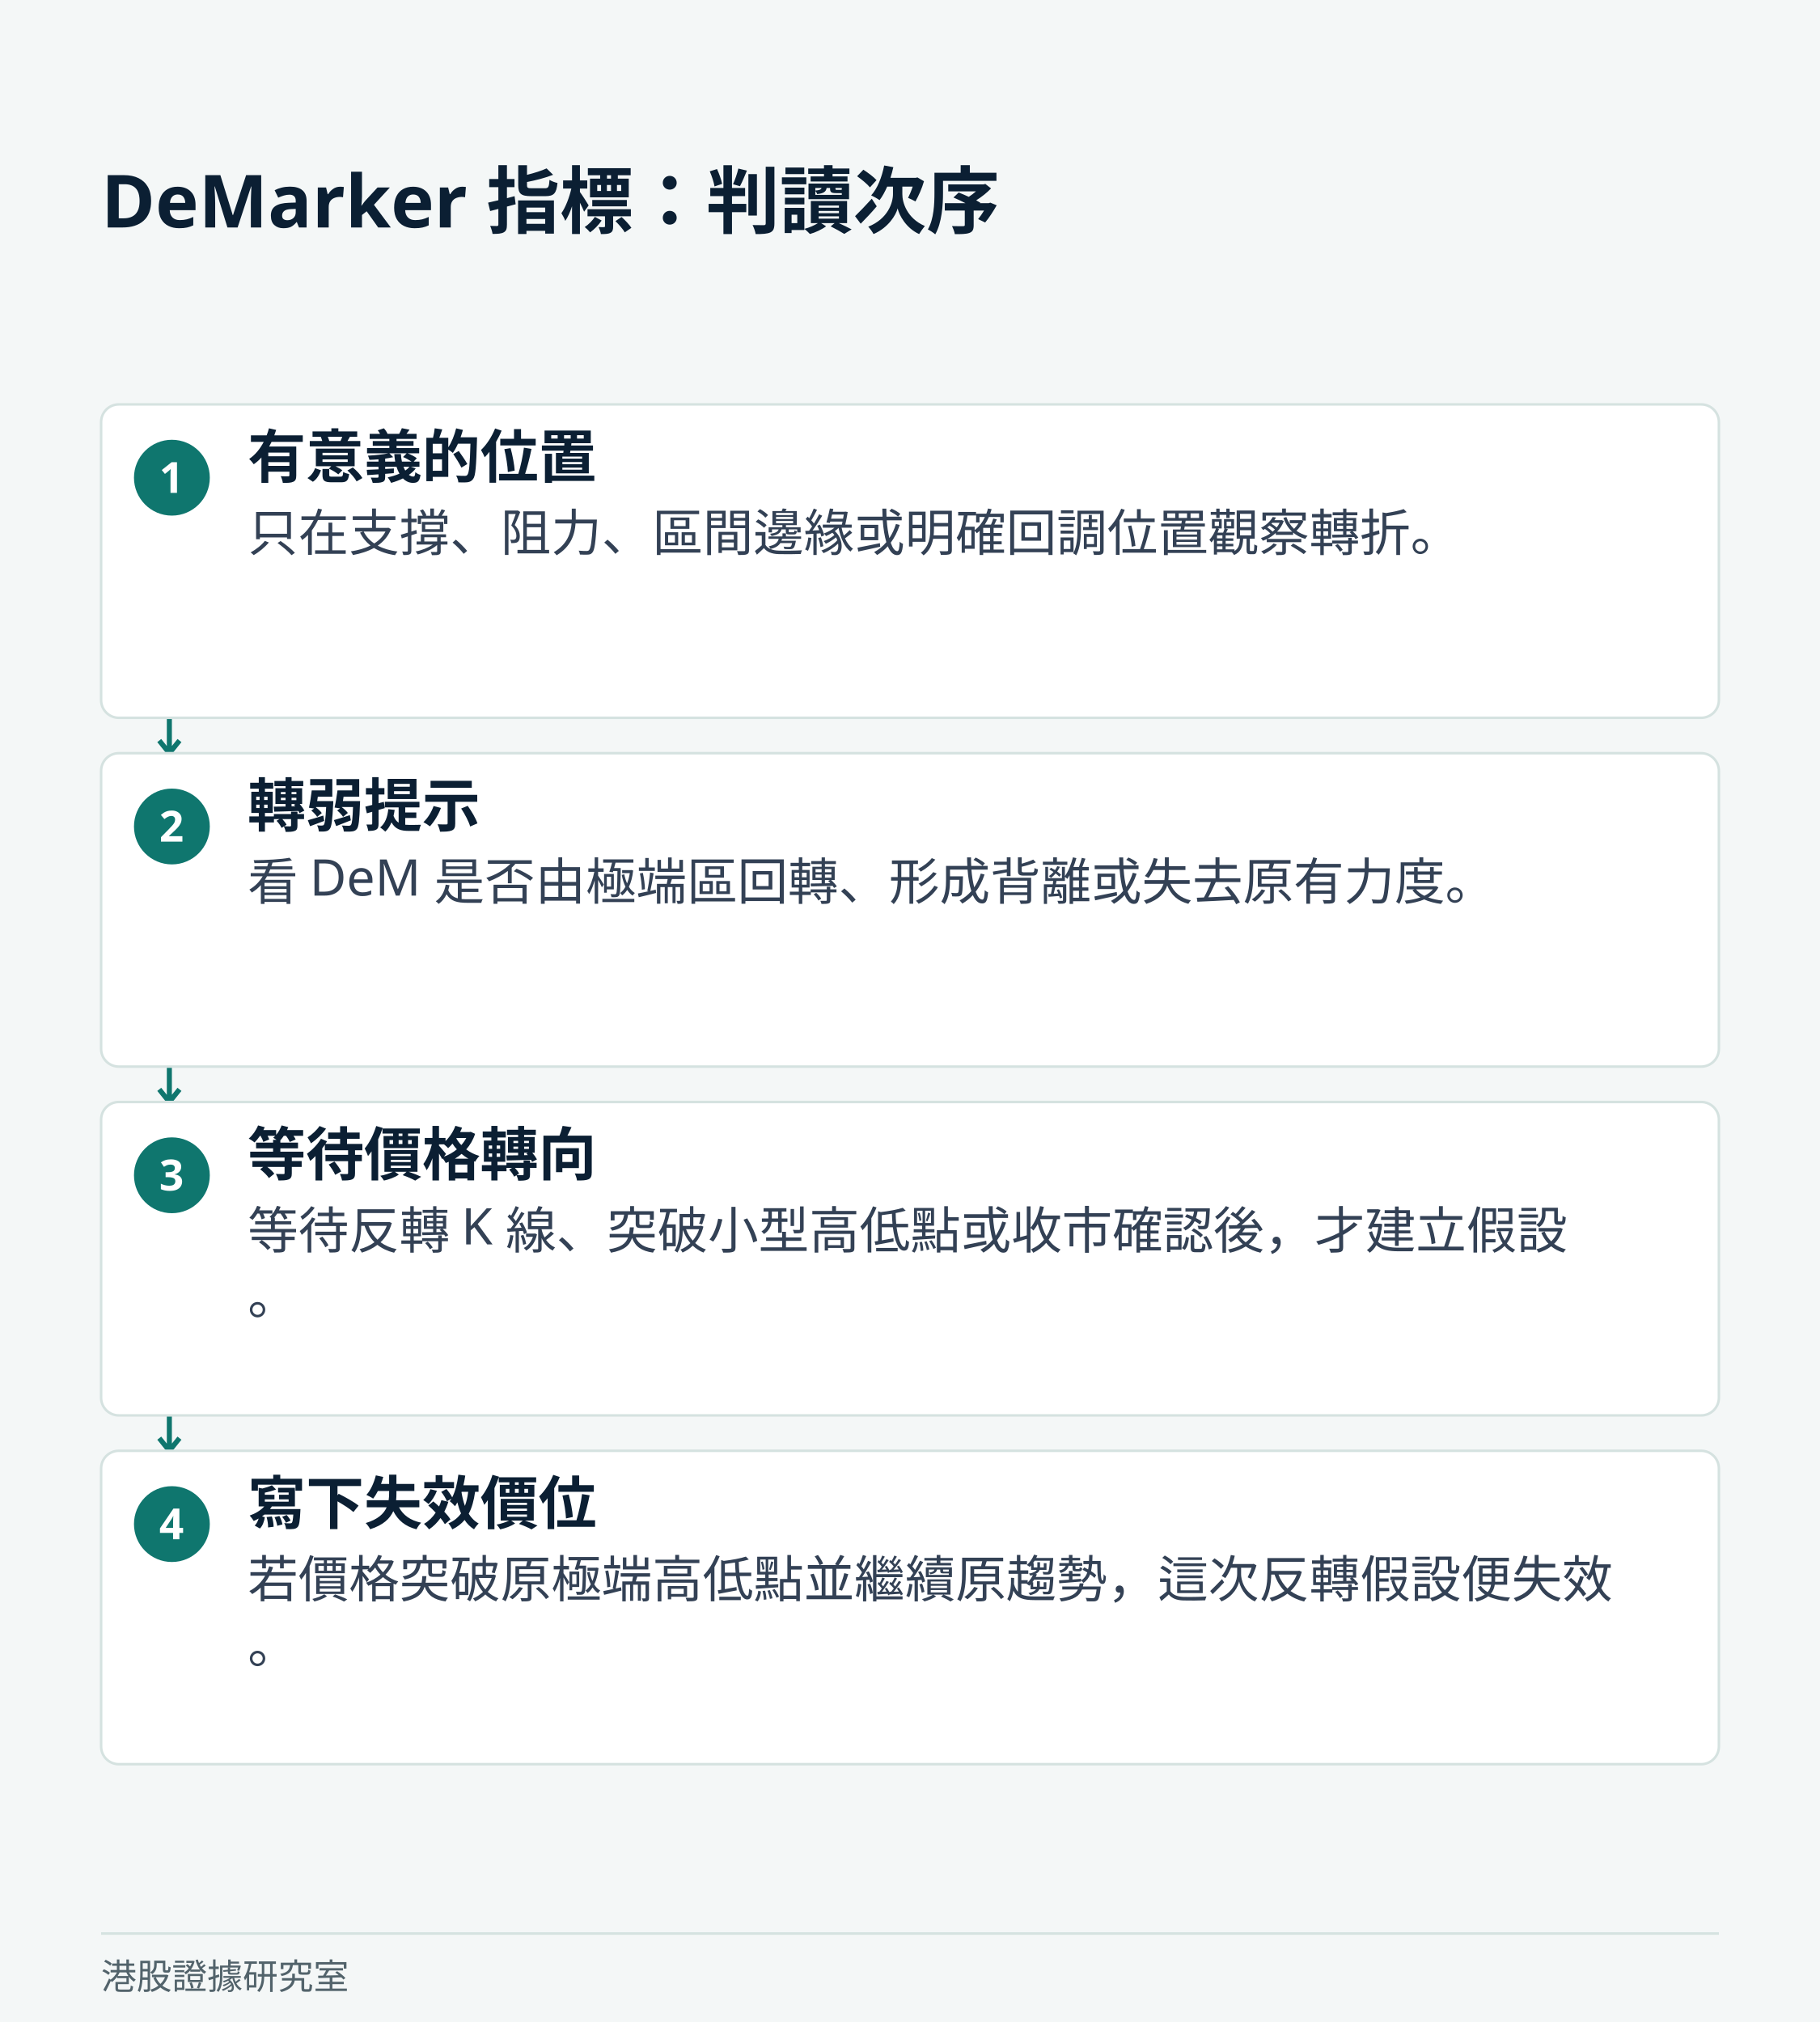
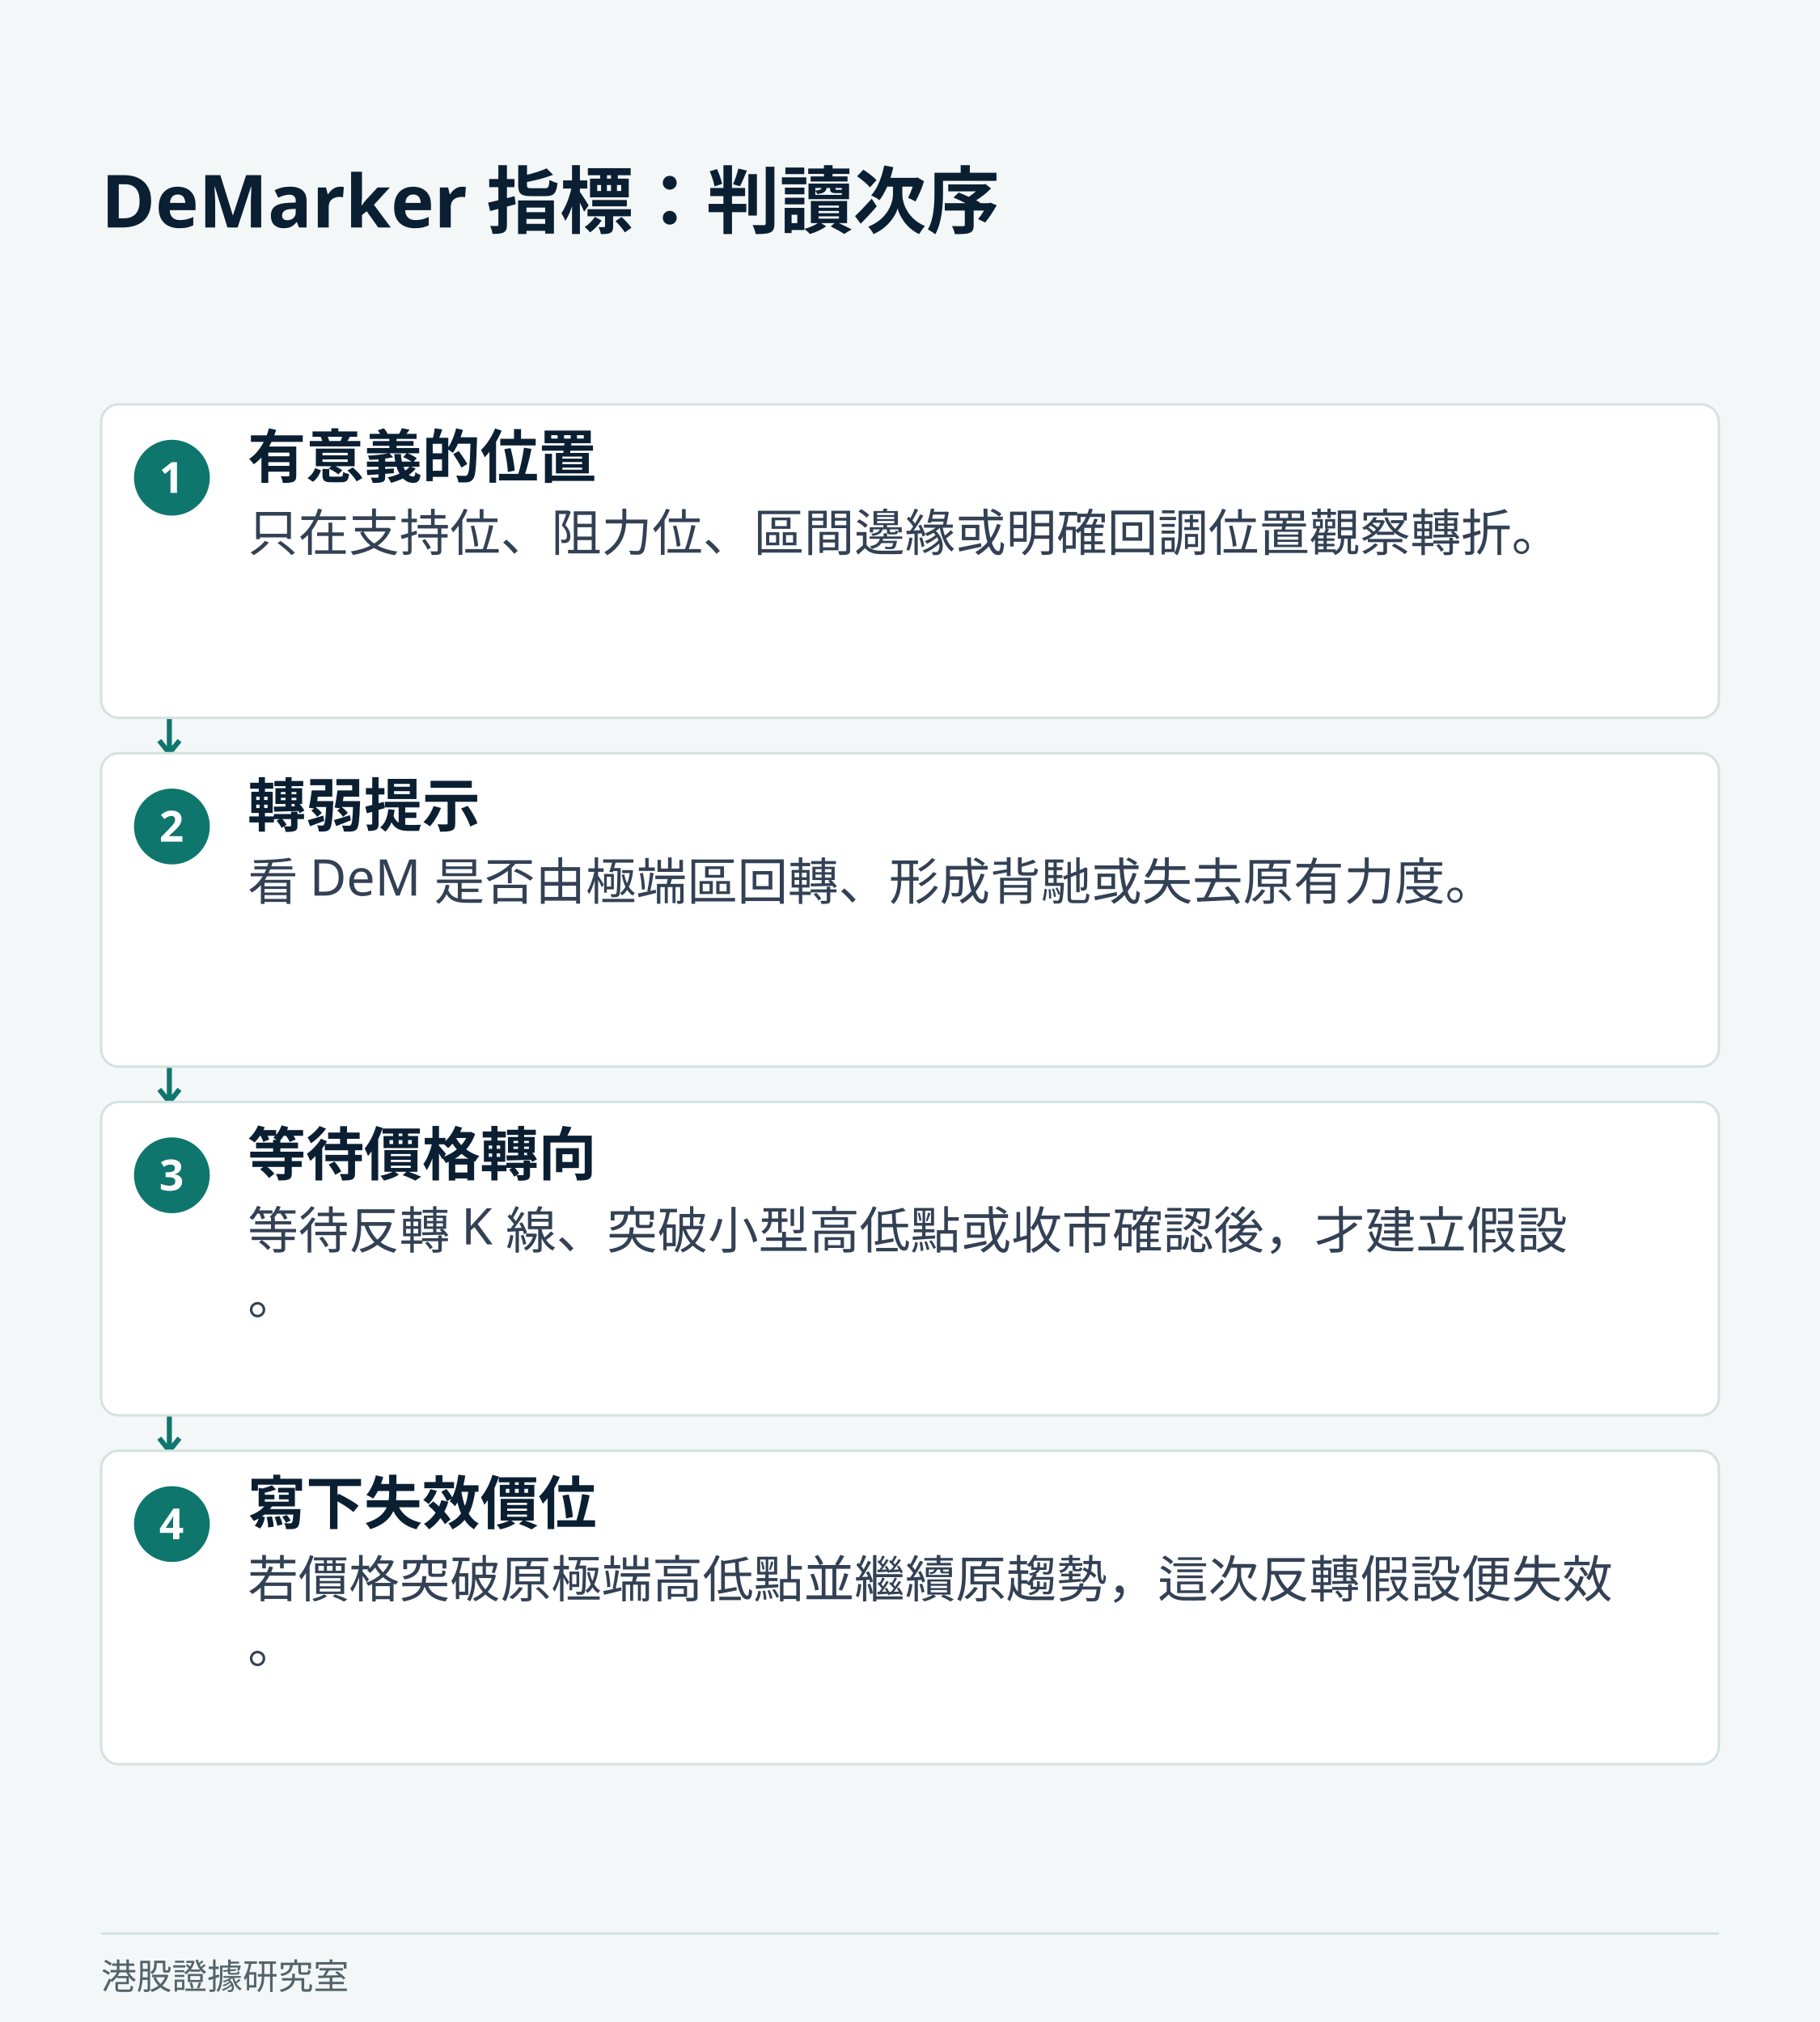
<svg xmlns="http://www.w3.org/2000/svg" width="720" height="800" viewBox="0 0 720 800" role="img" aria-labelledby="title desc">
  <rect width="720" height="800" fill="#f4f7f7" />
  <g font-family="Microsoft JhengHei,PingFang HK,Noto Sans HK,sans-serif">
    <text x="40" y="90" font-size="29" font-weight="700" fill="#0b1f33">
      <tspan x="40" dy="0">DeMarker 指標：判讀次序</tspan>
    </text>
    <path d="M67 284v14m-4-5 4 5 4-5" stroke="#0f766e" stroke-width="2" fill="none" />
    <rect x="40" y="160" width="640" height="124" rx="7" fill="#ffffff" stroke="#d5e2e0" />
    <circle cx="68" cy="189" r="15" fill="#0f766e" />
    <text x="63" y="195" font-size="17" font-weight="700" fill="#fff">
      <tspan x="63" dy="0">1</tspan>
    </text>
    <text x="98" y="189" font-size="23" font-weight="700" fill="#0b1f33">
      <tspan x="98" dy="0">有意義的位置</tspan>
    </text>
    <text x="98" y="218" font-size="20" font-weight="400" fill="#334155">
-       <tspan x="98" dy="0">只在支撐、阻力、區間邊緣或明確回調位置觀察轉折。</tspan>
+       <tspan x="98" dy="0">只在支持位、阻力位、區間邊緣或明確回調位置觀察轉折。</tspan>
    </text>
    <path d="M67 422v14m-4-5 4 5 4-5" stroke="#0f766e" stroke-width="2" fill="none" />
    <rect x="40" y="298" width="640" height="124" rx="7" fill="#ffffff" stroke="#d5e2e0" />
    <circle cx="68" cy="327" r="15" fill="#0f766e" />
    <text x="63" y="333" font-size="17" font-weight="700" fill="#fff">
      <tspan x="63" dy="0">2</tspan>
    </text>
    <text x="98" y="327" font-size="23" font-weight="700" fill="#0b1f33">
      <tspan x="98" dy="0">轉弱提示</tspan>
    </text>
    <text x="98" y="356" font-size="20" font-weight="400" fill="#334155">
-       <tspan x="98" dy="0">看 DeM 是否由極端區回轉、形成背離或失去原有力度。</tspan>
+       <tspan x="98" dy="0">看 DeM 是否由極端區回轉、形成背馳或失去原有力度。</tspan>
    </text>
    <path d="M67 560v14m-4-5 4 5 4-5" stroke="#0f766e" stroke-width="2" fill="none" />
    <rect x="40" y="436" width="640" height="124" rx="7" fill="#ffffff" stroke="#d5e2e0" />
    <circle cx="68" cy="465" r="15" fill="#0f766e" />
    <text x="63" y="471" font-size="17" font-weight="700" fill="#fff">
      <tspan x="63" dy="0">3</tspan>
    </text>
    <text x="98" y="465" font-size="23" font-weight="700" fill="#0b1f33">
      <tspan x="98" dy="0">等待價格轉向</tspan>
    </text>
    <text x="98" y="494" font-size="20" font-weight="400" fill="#334155">
      <tspan x="98" dy="0">等待反轉 K 線、突破小型高低點或收市確認後，才建立假設</tspan>
      <tspan x="98" dy="26">。</tspan>
    </text>
    <rect x="40" y="574" width="640" height="124" rx="7" fill="#ffffff" stroke="#d5e2e0" />
    <circle cx="68" cy="603" r="15" fill="#0f766e" />
    <text x="63" y="609" font-size="17" font-weight="700" fill="#fff">
      <tspan x="63" dy="0">4</tspan>
    </text>
    <text x="98" y="603" font-size="23" font-weight="700" fill="#0b1f33">
      <tspan x="98" dy="0">寫下失效價位</tspan>
    </text>
    <text x="98" y="632" font-size="20" font-weight="400" fill="#334155">
      <tspan x="98" dy="0">若價格突破原極端高低點並繼續原趨勢，這次反轉假設便失效</tspan>
      <tspan x="98" dy="26">。</tspan>
    </text>
    <path d="M40 765H680" stroke="#d5e2e0" />
    <text x="40" y="787" font-size="14" font-weight="400" fill="#52636b">
      <tspan x="40" dy="0">港股證據研究室</tspan>
    </text>
  </g>
</svg>
